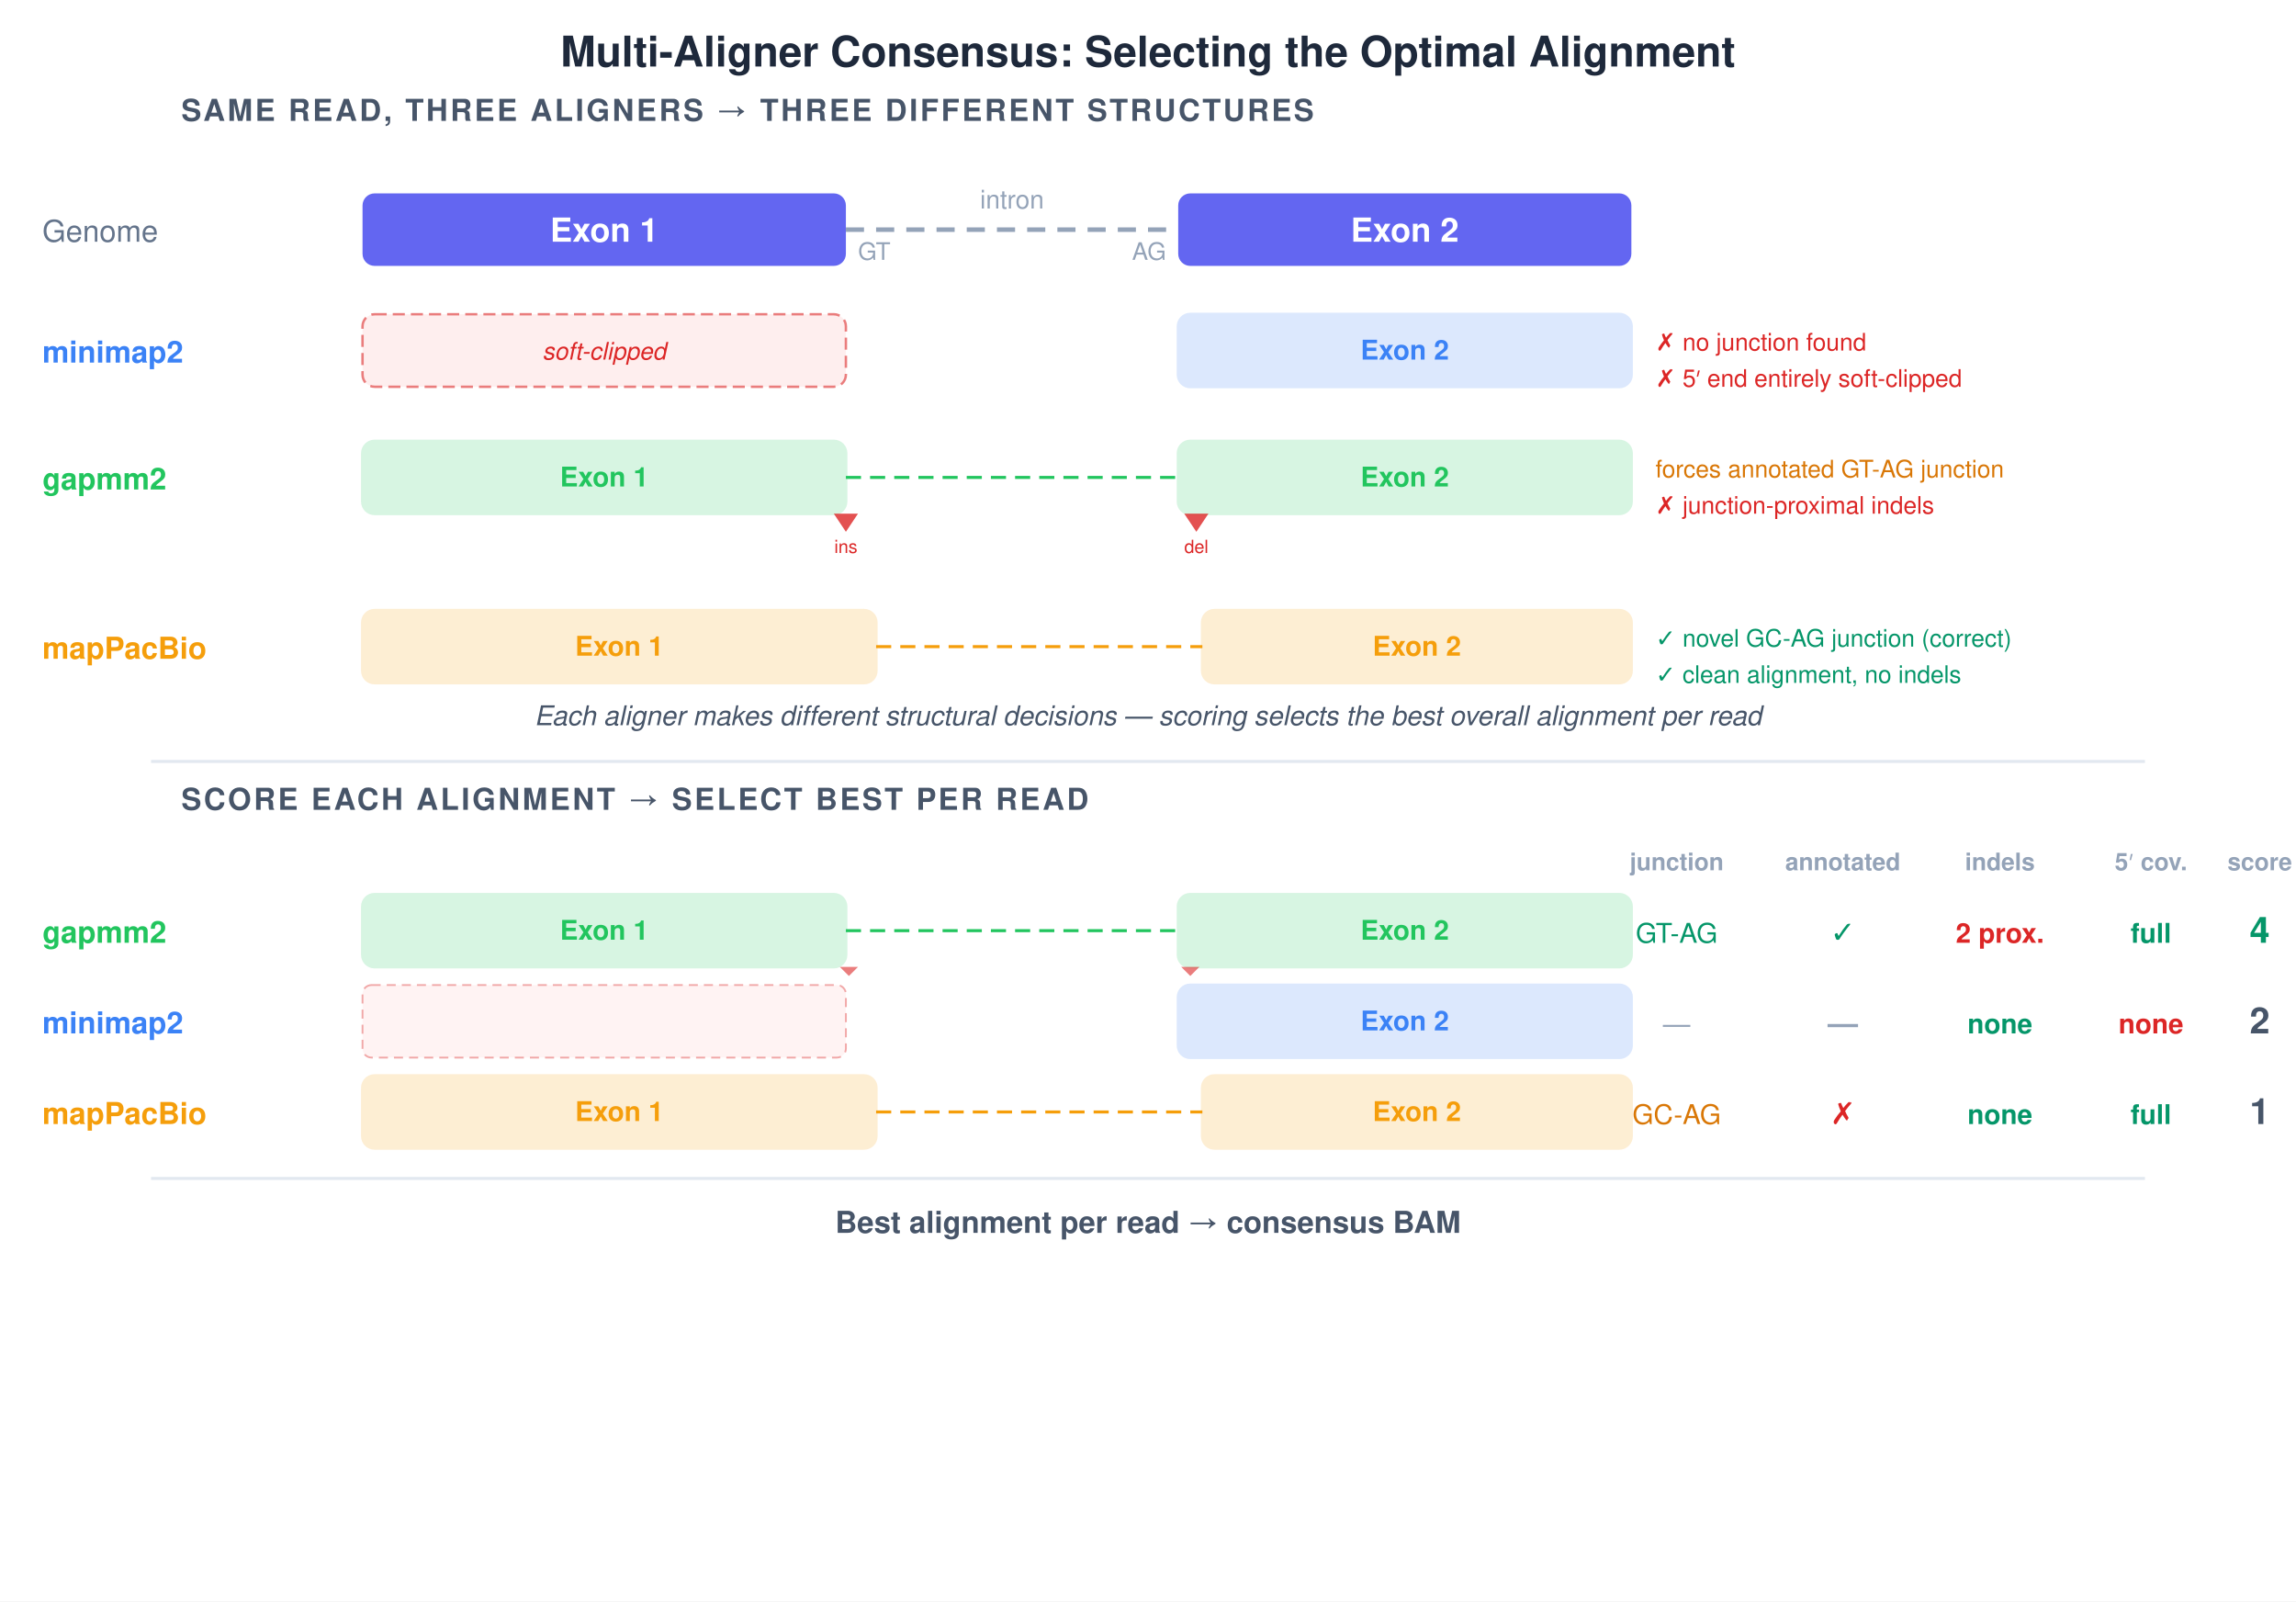
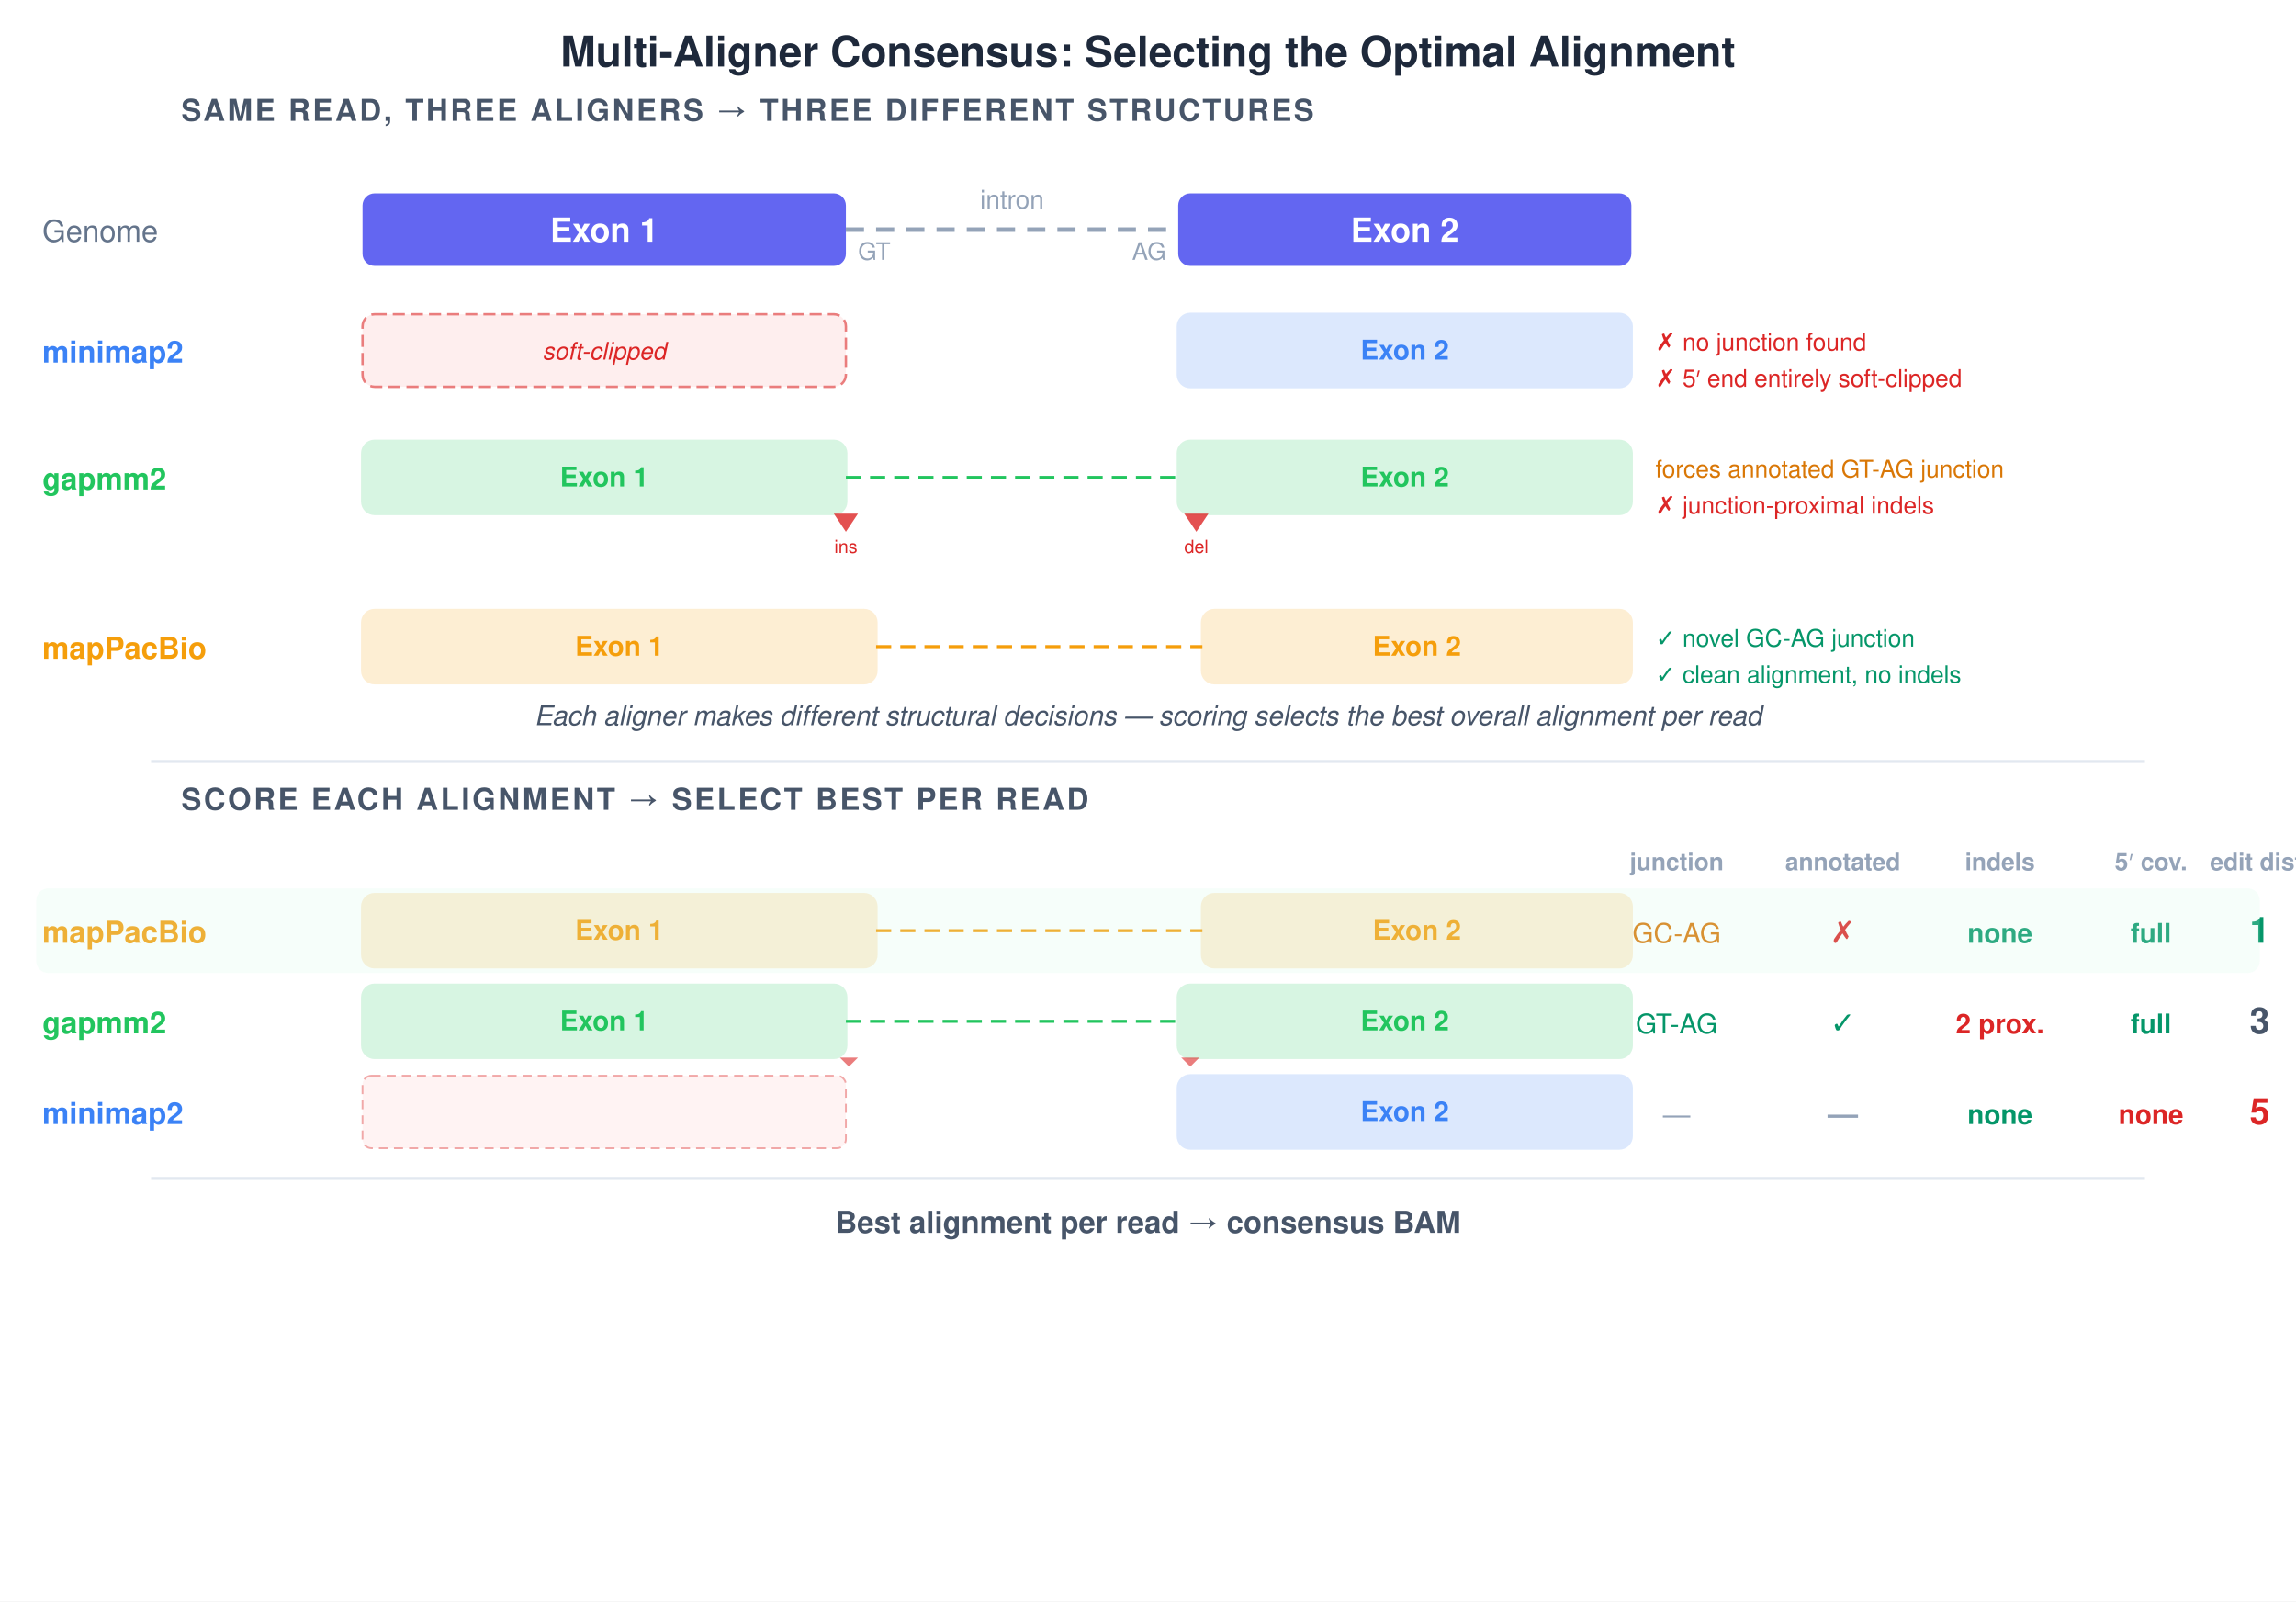
<svg xmlns="http://www.w3.org/2000/svg" width="760" height="530" viewBox="0 0 760 530">
  <rect fill="#ffffff" width="760" height="530" />
  <g font-family="Helvetica Neue, Helvetica, Arial, sans-serif">
    <text fill="#1e293b" font-size="14" font-weight="bold" text-anchor="middle" x="380" y="22">Multi-Aligner Consensus: Selecting the Optimal Alignment</text>
    <text fill="#475569" font-size="10" font-weight="bold" letter-spacing="0.8" x="60" y="40">SAME READ, THREE ALIGNERS → THREE DIFFERENT STRUCTURES</text>
    <text fill="#64748b" font-size="10" x="14" y="80">Genome</text>
    <rect fill="#6366f1" height="24" rx="4" width="160" x="120" y="64" />
    <text fill="#ffffff" font-size="11" font-weight="600" text-anchor="middle" x="200.0" y="80.0">Exon 1</text>
    <line stroke="#94a3b8" stroke-dasharray="6,4" stroke-width="1.5" x1="280" x2="390" y1="76" y2="76" />
    <text fill="#94a3b8" font-size="8.5" text-anchor="middle" x="335.0" y="69">intron</text>
    <text fill="#94a3b8" font-size="8" x="284" y="86">GT</text>
    <text fill="#94a3b8" font-size="8" text-anchor="end" x="386" y="86">AG</text>
    <rect fill="#6366f1" height="24" rx="4" width="150" x="390" y="64" />
    <text fill="#ffffff" font-size="11" font-weight="600" text-anchor="middle" x="465.0" y="80.0">Exon 2</text>
    <text fill="#3b82f6" font-size="10" font-weight="600" x="14" y="120">minimap2</text>
    <rect fill="#fee2e2" height="24" rx="4" stroke="#dc2626" stroke-dasharray="4,2" stroke-width="0.8" opacity="0.6" width="160" x="120" y="104" />
    <text fill="#dc2626" font-size="8" font-style="italic" text-anchor="middle" x="200" y="119">soft-clipped</text>
    <rect fill="#3b82f6" height="24" opacity="0.18" rx="4" stroke="#3b82f6" stroke-width="1" width="150" x="390" y="104" />
    <text fill="#3b82f6" font-size="9" font-weight="600" text-anchor="middle" x="465.0" y="119.0">Exon 2</text>
    <text fill="#dc2626" font-size="8" x="548" y="116">✗ no junction found</text>
    <text fill="#dc2626" font-size="8" x="548" y="128">✗ 5′ end entirely soft-clipped</text>
    <text fill="#22c55e" font-size="10" font-weight="600" x="14" y="162">gapmm2</text>
    <rect fill="#22c55e" height="24" opacity="0.18" rx="4" stroke="#22c55e" stroke-width="1" width="160" x="120" y="146" />
    <text fill="#22c55e" font-size="9" font-weight="600" text-anchor="middle" x="200.0" y="161.0">Exon 1</text>
    <line stroke="#22c55e" stroke-dasharray="5,3" stroke-width="1" x1="280" x2="390" y1="158" y2="158" />
    <rect fill="#22c55e" height="24" opacity="0.18" rx="4" stroke="#22c55e" stroke-width="1" width="150" x="390" y="146" />
    <text fill="#22c55e" font-size="9" font-weight="600" text-anchor="middle" x="465.0" y="161.0">Exon 2</text>
    <polygon fill="#dc2626" opacity="0.8" points="276,170 280,176 284,170" />
    <text fill="#dc2626" font-size="6" text-anchor="middle" x="280" y="183">ins</text>
    <polygon fill="#dc2626" opacity="0.8" points="392,170 396,176 400,170" />
    <text fill="#dc2626" font-size="6" text-anchor="middle" x="396" y="183">del</text>
    <text fill="#d97706" font-size="8" x="548" y="158">forces annotated GT-AG junction</text>
    <text fill="#dc2626" font-size="8" x="548" y="170">✗ junction-proximal indels</text>
    <text fill="#f59e0b" font-size="10" font-weight="600" x="14" y="218">mapPacBio</text>
    <rect fill="#f59e0b" height="24" opacity="0.18" rx="4" stroke="#f59e0b" stroke-width="1" width="170" x="120" y="202" />
    <text fill="#f59e0b" font-size="9" font-weight="600" text-anchor="middle" x="205.0" y="217.0">Exon 1</text>
    <line stroke="#f59e0b" stroke-dasharray="5,3" stroke-width="1" x1="290" x2="398" y1="214" y2="214" />
    <rect fill="#f59e0b" height="24" opacity="0.18" rx="4" stroke="#f59e0b" stroke-width="1" width="142" x="398" y="202" />
    <text fill="#f59e0b" font-size="9" font-weight="600" text-anchor="middle" x="469.0" y="217.0">Exon 2</text>
-     <text fill="#059669" font-size="8" x="548" y="214">✓ novel GC-AG junction (correct)</text>
+     <text fill="#059669" font-size="8" x="548" y="214">✓ novel GC-AG junction</text>
    <text fill="#059669" font-size="8" x="548" y="226">✓ clean alignment, no indels</text>
    <text fill="#475569" font-size="9" font-style="italic" text-anchor="middle" x="380" y="240">Each aligner makes different structural decisions — scoring selects the best overall alignment per read</text>
    <line stroke="#e2e8f0" stroke-width="1" x1="50" x2="710" y1="252" y2="252" />
    <text fill="#475569" font-size="10" font-weight="bold" letter-spacing="0.8" x="60" y="268">SCORE EACH ALIGNMENT → SELECT BEST PER READ</text>
    <text fill="#94a3b8" font-size="8" font-weight="600" text-anchor="middle" x="555" y="288">junction</text>
    <text fill="#94a3b8" font-size="8" font-weight="600" text-anchor="middle" x="610" y="288">annotated</text>
    <text fill="#94a3b8" font-size="8" font-weight="600" text-anchor="middle" x="662" y="288">indels</text>
    <text fill="#94a3b8" font-size="8" font-weight="600" text-anchor="middle" x="712" y="288">5′ cov.</text>
-     <text fill="#94a3b8" font-size="8" font-weight="600" text-anchor="middle" x="748" y="288">score</text>
-     <text fill="#22c55e" font-size="10" font-weight="600" x="14" y="312">gapmm2</text>
-     <rect fill="#22c55e" height="24" opacity="0.18" rx="4" stroke="#22c55e" stroke-width="1" width="160" x="120" y="296" />
-     <text fill="#22c55e" font-size="9" font-weight="600" text-anchor="middle" x="200.0" y="311.0">Exon 1</text>
-     <line stroke="#22c55e" stroke-dasharray="5,3" stroke-width="1" x1="280" x2="390" y1="308" y2="308" />
-     <rect fill="#22c55e" height="24" opacity="0.18" rx="4" stroke="#22c55e" stroke-width="1" width="150" x="390" y="296" />
-     <text fill="#22c55e" font-size="9" font-weight="600" text-anchor="middle" x="465.0" y="311.0">Exon 2</text>
-     <polygon fill="#dc2626" opacity="0.6" points="278,320 281,323 284,320" />
-     <polygon fill="#dc2626" opacity="0.6" points="391,320 394,323 397,320" />
-     <text fill="#059669" font-size="9" text-anchor="middle" x="555" y="312">GT-AG</text>
-     <text fill="#059669" font-size="10" font-weight="600" text-anchor="middle" x="610" y="312">✓</text>
-     <text fill="#dc2626" font-size="9" font-weight="600" text-anchor="middle" x="662" y="312">2 prox.</text>
+     <text fill="#94a3b8" font-size="8" font-weight="600" text-anchor="middle" x="748" y="288">edit dist.</text>
+     <text fill="#f59e0b" font-size="10" font-weight="600" x="14" y="312">mapPacBio</text>
+     <rect fill="#f59e0b" height="24" opacity="0.18" rx="4" stroke="#f59e0b" stroke-width="1" width="170" x="120" y="296" />
+     <text fill="#f59e0b" font-size="9" font-weight="600" text-anchor="middle" x="205.0" y="311.0">Exon 1</text>
+     <line stroke="#f59e0b" stroke-dasharray="5,3" stroke-width="1" x1="290" x2="398" y1="308" y2="308" />
+     <rect fill="#f59e0b" height="24" opacity="0.18" rx="4" stroke="#f59e0b" stroke-width="1" width="142" x="398" y="296" />
+     <text fill="#f59e0b" font-size="9" font-weight="600" text-anchor="middle" x="469.0" y="311.0">Exon 2</text>
+     <text fill="#d97706" font-size="9" text-anchor="middle" x="555" y="312">GC-AG</text>
+     <text fill="#dc2626" font-size="10" font-weight="600" text-anchor="middle" x="610" y="312">✗</text>
+     <text fill="#059669" font-size="9" font-weight="600" text-anchor="middle" x="662" y="312">none</text>
    <text fill="#059669" font-size="9" font-weight="600" text-anchor="middle" x="712" y="312">full</text>
-     <text fill="#059669" font-size="12" font-weight="700" text-anchor="middle" x="748" y="312">4</text>
+     <text fill="#059669" font-size="12" font-weight="700" text-anchor="middle" x="748" y="312">1</text>
    <text fill="#059669" font-size="9" font-weight="700" x="762" y="312">← best</text>
-     <text fill="#3b82f6" font-size="10" font-weight="600" x="14" y="342">minimap2</text>
-     <rect fill="#fee2e2" height="24" rx="3" stroke="#dc2626" stroke-dasharray="3,2" stroke-width="0.6" opacity="0.4" width="160" x="120" y="326" />
-     <rect fill="#3b82f6" height="24" opacity="0.18" rx="4" stroke="#3b82f6" stroke-width="1" width="150" x="390" y="326" />
-     <text fill="#3b82f6" font-size="9" font-weight="600" text-anchor="middle" x="465.0" y="341.0">Exon 2</text>
-     <text fill="#94a3b8" font-size="9" text-anchor="middle" x="555" y="342">—</text>
-     <text fill="#94a3b8" font-size="10" font-weight="600" text-anchor="middle" x="610" y="342">—</text>
-     <text fill="#059669" font-size="9" font-weight="600" text-anchor="middle" x="662" y="342">none</text>
-     <text fill="#dc2626" font-size="9" font-weight="600" text-anchor="middle" x="712" y="342">none</text>
-     <text fill="#475569" font-size="12" font-weight="600" text-anchor="middle" x="748" y="342">2</text>
-     <text fill="#f59e0b" font-size="10" font-weight="600" x="14" y="372">mapPacBio</text>
-     <rect fill="#f59e0b" height="24" opacity="0.18" rx="4" stroke="#f59e0b" stroke-width="1" width="170" x="120" y="356" />
-     <text fill="#f59e0b" font-size="9" font-weight="600" text-anchor="middle" x="205.0" y="371.0">Exon 1</text>
-     <line stroke="#f59e0b" stroke-dasharray="5,3" stroke-width="1" x1="290" x2="398" y1="368" y2="368" />
-     <rect fill="#f59e0b" height="24" opacity="0.18" rx="4" stroke="#f59e0b" stroke-width="1" width="142" x="398" y="356" />
-     <text fill="#f59e0b" font-size="9" font-weight="600" text-anchor="middle" x="469.0" y="371.0">Exon 2</text>
-     <text fill="#d97706" font-size="9" text-anchor="middle" x="555" y="372">GC-AG</text>
-     <text fill="#dc2626" font-size="10" font-weight="600" text-anchor="middle" x="610" y="372">✗</text>
+     <rect fill="#d1fae5" height="28" rx="4" width="736" x="12" y="294" opacity="0.2" />
+     <text fill="#22c55e" font-size="10" font-weight="600" x="14" y="342">gapmm2</text>
+     <rect fill="#22c55e" height="24" opacity="0.18" rx="4" stroke="#22c55e" stroke-width="1" width="160" x="120" y="326" />
+     <text fill="#22c55e" font-size="9" font-weight="600" text-anchor="middle" x="200.0" y="341.0">Exon 1</text>
+     <line stroke="#22c55e" stroke-dasharray="5,3" stroke-width="1" x1="280" x2="390" y1="338" y2="338" />
+     <rect fill="#22c55e" height="24" opacity="0.18" rx="4" stroke="#22c55e" stroke-width="1" width="150" x="390" y="326" />
+     <text fill="#22c55e" font-size="9" font-weight="600" text-anchor="middle" x="465.0" y="341.0">Exon 2</text>
+     <polygon fill="#dc2626" opacity="0.6" points="278,350 281,353 284,350" />
+     <polygon fill="#dc2626" opacity="0.6" points="391,350 394,353 397,350" />
+     <text fill="#059669" font-size="9" text-anchor="middle" x="555" y="342">GT-AG</text>
+     <text fill="#059669" font-size="10" font-weight="600" text-anchor="middle" x="610" y="342">✓</text>
+     <text fill="#dc2626" font-size="9" font-weight="600" text-anchor="middle" x="662" y="342">2 prox.</text>
+     <text fill="#059669" font-size="9" font-weight="600" text-anchor="middle" x="712" y="342">full</text>
+     <text fill="#475569" font-size="12" font-weight="600" text-anchor="middle" x="748" y="342">3</text>
+     <text fill="#3b82f6" font-size="10" font-weight="600" x="14" y="372">minimap2</text>
+     <rect fill="#fee2e2" height="24" rx="3" stroke="#dc2626" stroke-dasharray="3,2" stroke-width="0.6" opacity="0.4" width="160" x="120" y="356" />
+     <rect fill="#3b82f6" height="24" opacity="0.18" rx="4" stroke="#3b82f6" stroke-width="1" width="150" x="390" y="356" />
+     <text fill="#3b82f6" font-size="9" font-weight="600" text-anchor="middle" x="465.0" y="371.0">Exon 2</text>
+     <text fill="#94a3b8" font-size="9" text-anchor="middle" x="555" y="372">—</text>
+     <text fill="#94a3b8" font-size="10" font-weight="600" text-anchor="middle" x="610" y="372">—</text>
    <text fill="#059669" font-size="9" font-weight="600" text-anchor="middle" x="662" y="372">none</text>
-     <text fill="#059669" font-size="9" font-weight="600" text-anchor="middle" x="712" y="372">full</text>
-     <text fill="#475569" font-size="12" font-weight="600" text-anchor="middle" x="748" y="372">1</text>
+     <text fill="#dc2626" font-size="9" font-weight="600" text-anchor="middle" x="712" y="372">none</text>
+     <text fill="#dc2626" font-size="12" font-weight="600" text-anchor="middle" x="748" y="372">5</text>
    <line stroke="#e2e8f0" stroke-width="1" x1="50" x2="710" y1="390" y2="390" />
    <text fill="#475569" font-size="10" font-weight="600" text-anchor="middle" x="380" y="408">Best alignment per read → consensus BAM</text>
  </g>
</svg>
